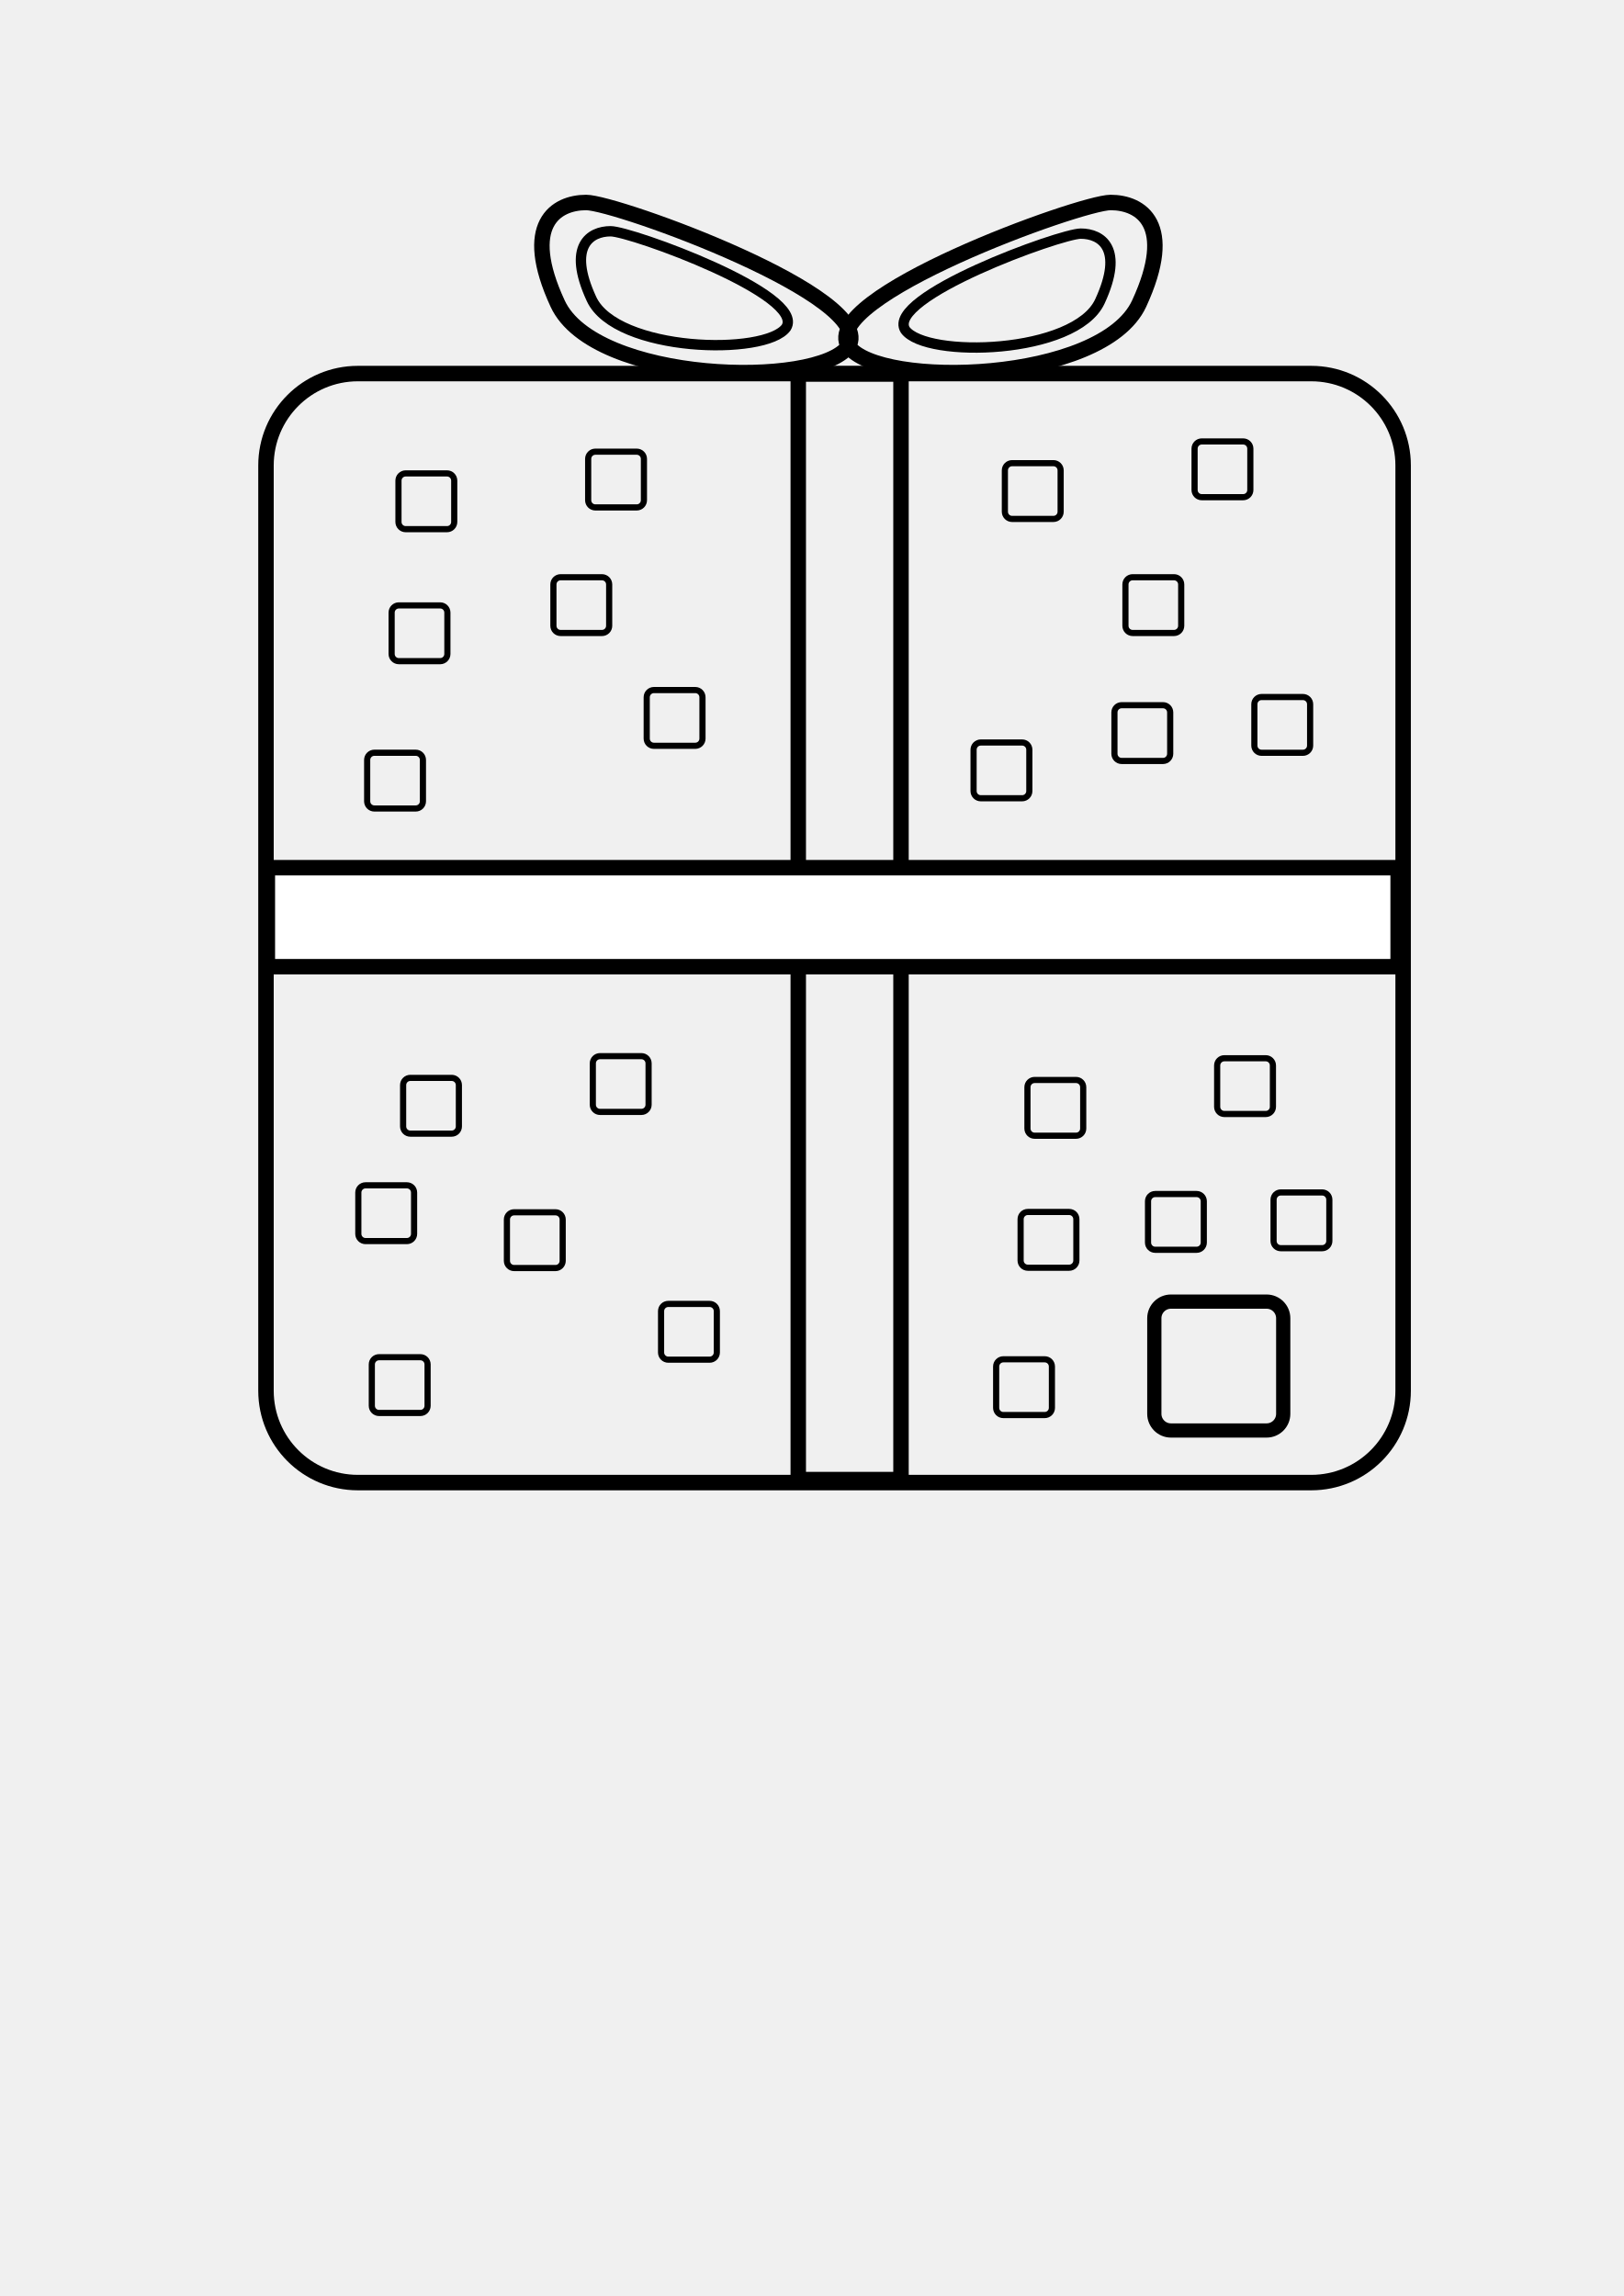
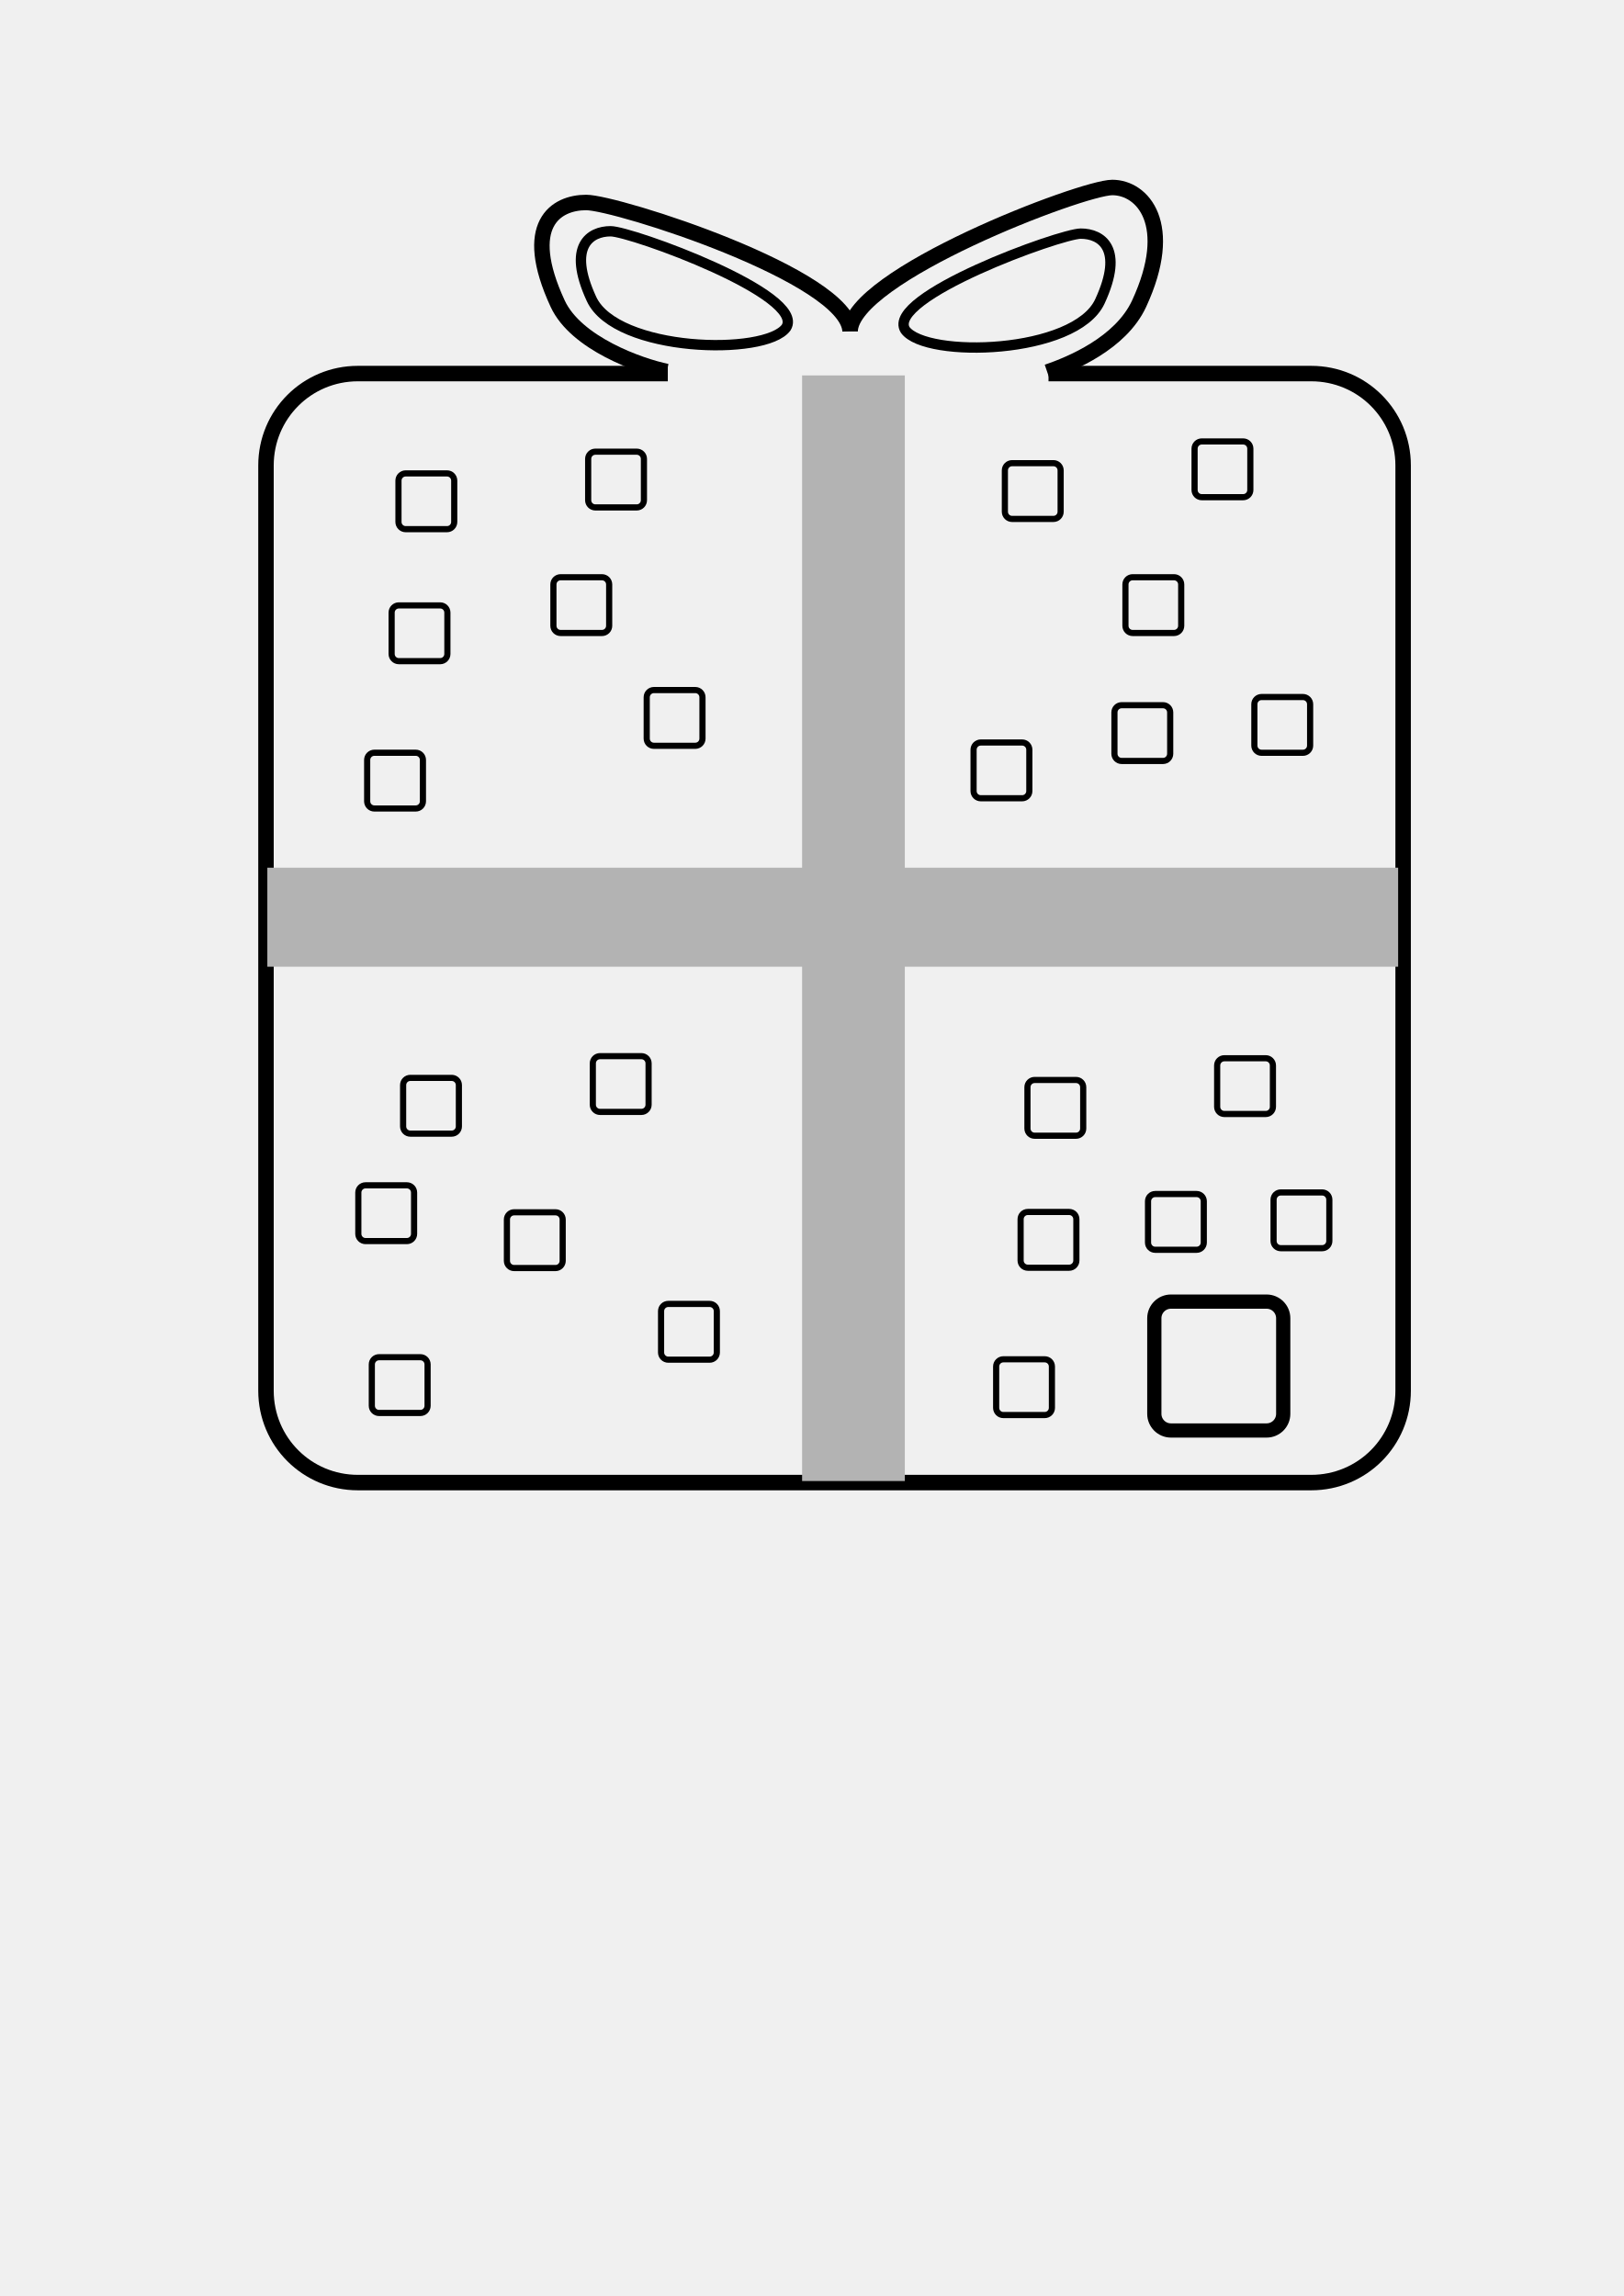
<svg xmlns="http://www.w3.org/2000/svg" id="svg8" version="1.1" viewBox="0 0 210 297" height="297mm" width="210mm">
  <defs id="defs2" />
  <g id="layer1">
-     <rect ry="11.883" y="48.324" x="34.401" height="143.456" width="147.072" id="rect833" style="fill:none;fill-opacity:1;stroke:#000000;stroke-width:2;stroke-miterlimit:4;stroke-dasharray:none;stroke-dashoffset:0;stroke-opacity:1" />
-     <path id="path837" d="m 109.726,44.793 c -3.981,5.528 -32.845,4.76 -37.599,-5.51 -4.754,-10.27 -0.236,-13.09 3.686,-13.09 3.922,0 37.843,12.27 33.913,18.6 z" style="fill:none;fill-rule:evenodd;stroke:#000000;stroke-width:2;stroke-linecap:butt;stroke-linejoin:miter;stroke-miterlimit:4;stroke-dasharray:none;stroke-opacity:1" />
-     <path style="fill:none;fill-rule:evenodd;stroke:#000000;stroke-width:2;stroke-linecap:butt;stroke-linejoin:miter;stroke-miterlimit:4;stroke-dasharray:none;stroke-opacity:1" d="m 109.726,44.793 c 3.981,5.528 32.845,4.76 37.599,-5.51 4.754,-10.27 0.236,-13.09 -3.686,-13.09 -3.922,0 -37.843,12.27 -33.913,18.6 z" id="path837-0" />
-     <rect ry="0" y="48.376" x="103.242" height="143.015" width="13.287" id="rect854" style="fill:none;fill-opacity:1;stroke:#000000;stroke-width:1.996;stroke-miterlimit:4;stroke-dasharray:none;stroke-dashoffset:0;stroke-opacity:1" />
-     <rect y="112.241" x="34.576" height="12.808" width="146.251" id="rect856" style="fill:#ffffff;fill-opacity:1;stroke:#000000;stroke-width:2;stroke-miterlimit:4;stroke-dasharray:none;stroke-dashoffset:0;stroke-opacity:1" />
+     <path style="fill:none;fill-opacity:1;stroke:#000000;stroke-width:2;stroke-miterlimit:4;stroke-dasharray:none;stroke-dashoffset:0;stroke-opacity:1" d="m 135.608,48.324 h 33.982 c 6.583,0 11.883,5.3 11.883,11.883 v 119.689 c 0,6.583 -5.3,11.883 -11.883,11.883 H 46.284 c -6.583,0 -11.883,-5.3 -11.883,-11.883 V 60.207 c 0,-6.583 5.3,-11.883 11.883,-11.883 h 40.087" id="path946" />
+     <path style="fill:none;fill-rule:evenodd;stroke:#000000;stroke-width:2;stroke-linecap:butt;stroke-linejoin:miter;stroke-miterlimit:4;stroke-dasharray:none;stroke-opacity:1" d="m 86.249,48.059 c -3.509,-0.727 -11.745,-3.642 -14.122,-8.777 -4.754,-10.27 -0.236,-13.09 3.686,-13.09 3.922,0 33.848,9.519 34.133,16.66" id="path950" />
+     <path style="fill:none;fill-rule:evenodd;stroke:#000000;stroke-width:2;stroke-linecap:butt;stroke-linejoin:miter;stroke-miterlimit:4;stroke-dasharray:none;stroke-opacity:1" d="m 135.444,48.127 c 3.056,-1.044 9.505,-3.709 11.882,-8.844 4.754,-10.27 0.456,-15.031 -3.466,-15.031 -3.922,0 -33.768,11.408 -33.913,18.6" id="path954" />
+     <rect ry="0" y="48.564" x="103.738" height="143.015" width="13.287" id="rect854" style="fill:#b3b3b3;fill-opacity:1;stroke:none;stroke-width:1.996;stroke-miterlimit:4;stroke-dasharray:none;stroke-dashoffset:0;stroke-opacity:1" />
+     <rect y="112.241" x="34.576" height="12.808" width="146.251" id="rect856" style="fill:#b3b3b3;fill-opacity:1;stroke:none;stroke-width:2;stroke-miterlimit:4;stroke-dasharray:none;stroke-dashoffset:0;stroke-opacity:1" />
    <path style="fill:none;fill-rule:evenodd;stroke:#000000;stroke-width:1.339;stroke-linecap:butt;stroke-linejoin:miter;stroke-miterlimit:4;stroke-dasharray:none;stroke-opacity:1" d="m 101.681,42.369 c -2.666,3.702 -21.994,3.187 -25.178,-3.69 -3.184,-6.877 -0.158,-8.765 2.469,-8.765 2.627,0 25.341,8.217 22.709,12.455 z" id="path837-6" />
    <path id="path837-6-1" d="m 117.075,42.676 c 2.666,3.702 21.994,3.187 25.178,-3.69 3.184,-6.877 0.158,-8.765 -2.469,-8.765 -2.627,0 -25.34,8.217 -22.709,12.455 z" style="fill:none;fill-rule:evenodd;stroke:#000000;stroke-width:1.339;stroke-linecap:butt;stroke-linejoin:miter;stroke-miterlimit:4;stroke-dasharray:none;stroke-opacity:1" />
    <rect style="fill:none;fill-opacity:1;stroke:#000000;stroke-width:0.796;stroke-miterlimit:4;stroke-dasharray:none;stroke-dashoffset:0;stroke-opacity:1" id="rect895" width="7.212" height="7.212" x="51.535" y="61.238" ry="0.931" />
    <rect style="fill:none;fill-opacity:1;stroke:#000000;stroke-width:0.796;stroke-miterlimit:4;stroke-dasharray:none;stroke-dashoffset:0;stroke-opacity:1" id="rect895-9" width="7.212" height="7.212" x="76.07" y="58.427" ry="0.931" />
    <rect style="fill:none;fill-opacity:1;stroke:#000000;stroke-width:0.796;stroke-miterlimit:4;stroke-dasharray:none;stroke-dashoffset:0;stroke-opacity:1" id="rect895-3" width="7.212" height="7.212" x="71.574" y="74.669" ry="0.931" />
    <rect style="fill:none;fill-opacity:1;stroke:#000000;stroke-width:0.796;stroke-miterlimit:4;stroke-dasharray:none;stroke-dashoffset:0;stroke-opacity:1" id="rect895-6" width="7.212" height="7.212" x="50.65" y="78.312" ry="0.931" />
    <rect style="fill:none;fill-opacity:1;stroke:#000000;stroke-width:0.796;stroke-miterlimit:4;stroke-dasharray:none;stroke-dashoffset:0;stroke-opacity:1" id="rect895-1" width="7.212" height="7.212" x="47.487" y="97.371" ry="0.931" />
    <rect style="fill:none;fill-opacity:1;stroke:#000000;stroke-width:0.796;stroke-miterlimit:4;stroke-dasharray:none;stroke-dashoffset:0;stroke-opacity:1" id="rect895-29" width="7.212" height="7.212" x="83.642" y="89.261" ry="0.931" />
    <rect style="fill:none;fill-opacity:1;stroke:#000000;stroke-width:0.796;stroke-miterlimit:4;stroke-dasharray:none;stroke-dashoffset:0;stroke-opacity:1" id="rect895-94" width="7.212" height="7.212" x="129.964" y="59.914" ry="0.931" />
    <rect style="fill:none;fill-opacity:1;stroke:#000000;stroke-width:0.796;stroke-miterlimit:4;stroke-dasharray:none;stroke-dashoffset:0;stroke-opacity:1" id="rect895-9-7" width="7.212" height="7.212" x="154.499" y="57.103" ry="0.931" />
    <rect style="fill:none;fill-opacity:1;stroke:#000000;stroke-width:0.796;stroke-miterlimit:4;stroke-dasharray:none;stroke-dashoffset:0;stroke-opacity:1" id="rect895-3-8" width="7.212" height="7.212" x="145.558" y="74.668" ry="0.931" />
    <rect style="fill:none;fill-opacity:1;stroke:#000000;stroke-width:0.796;stroke-miterlimit:4;stroke-dasharray:none;stroke-dashoffset:0;stroke-opacity:1" id="rect895-6-4" width="7.212" height="7.212" x="144.134" y="91.222" ry="0.931" />
    <rect style="fill:none;fill-opacity:1;stroke:#000000;stroke-width:0.796;stroke-miterlimit:4;stroke-dasharray:none;stroke-dashoffset:0;stroke-opacity:1" id="rect895-1-5" width="7.212" height="7.212" x="125.916" y="96.047" ry="0.931" />
    <rect style="fill:none;fill-opacity:1;stroke:#000000;stroke-width:0.796;stroke-miterlimit:4;stroke-dasharray:none;stroke-dashoffset:0;stroke-opacity:1" id="rect895-29-0" width="7.212" height="7.212" x="162.231" y="90.164" ry="0.931" />
    <rect style="fill:none;fill-opacity:1;stroke:#000000;stroke-width:0.796;stroke-miterlimit:4;stroke-dasharray:none;stroke-dashoffset:0;stroke-opacity:1" id="rect895-36" width="7.212" height="7.212" x="52.137" y="139.43" ry="0.931" />
    <rect style="fill:none;fill-opacity:1;stroke:#000000;stroke-width:0.796;stroke-miterlimit:4;stroke-dasharray:none;stroke-dashoffset:0;stroke-opacity:1" id="rect895-9-1" width="7.212" height="7.212" x="76.672" y="136.619" ry="0.931" />
    <rect style="fill:none;fill-opacity:1;stroke:#000000;stroke-width:0.796;stroke-miterlimit:4;stroke-dasharray:none;stroke-dashoffset:0;stroke-opacity:1" id="rect895-3-0" width="7.212" height="7.212" x="65.562" y="156.817" ry="0.931" />
    <rect style="fill:none;fill-opacity:1;stroke:#000000;stroke-width:0.796;stroke-miterlimit:4;stroke-dasharray:none;stroke-dashoffset:0;stroke-opacity:1" id="rect895-6-6" width="7.212" height="7.212" x="46.343" y="153.328" ry="0.931" />
    <rect style="fill:none;fill-opacity:1;stroke:#000000;stroke-width:0.796;stroke-miterlimit:4;stroke-dasharray:none;stroke-dashoffset:0;stroke-opacity:1" id="rect895-1-3" width="7.212" height="7.212" x="48.089" y="175.563" ry="0.931" />
    <rect style="fill:none;fill-opacity:1;stroke:#000000;stroke-width:0.796;stroke-miterlimit:4;stroke-dasharray:none;stroke-dashoffset:0;stroke-opacity:1" id="rect895-29-2" width="7.212" height="7.212" x="85.499" y="168.669" ry="0.931" />
    <rect style="fill:none;fill-opacity:1;stroke:#000000;stroke-width:0.796;stroke-miterlimit:4;stroke-dasharray:none;stroke-dashoffset:0;stroke-opacity:1" id="rect895-0" width="7.212" height="7.212" x="132.884" y="139.7" ry="0.931" />
    <rect style="fill:none;fill-opacity:1;stroke:#000000;stroke-width:0.796;stroke-miterlimit:4;stroke-dasharray:none;stroke-dashoffset:0;stroke-opacity:1" id="rect895-9-6" width="7.212" height="7.212" x="157.42" y="136.889" ry="0.931" />
    <rect style="fill:none;fill-opacity:1;stroke:#000000;stroke-width:0.796;stroke-miterlimit:4;stroke-dasharray:none;stroke-dashoffset:0;stroke-opacity:1" id="rect895-3-1" width="7.212" height="7.212" x="148.479" y="154.454" ry="0.931" />
    <rect style="fill:none;fill-opacity:1;stroke:#000000;stroke-width:0.796;stroke-miterlimit:4;stroke-dasharray:none;stroke-dashoffset:0;stroke-opacity:1" id="rect895-6-5" width="7.212" height="7.212" x="131.999" y="156.774" ry="0.931" />
    <rect style="fill:none;fill-opacity:1;stroke:#000000;stroke-width:0.796;stroke-miterlimit:4;stroke-dasharray:none;stroke-dashoffset:0;stroke-opacity:1" id="rect895-1-54" width="7.212" height="7.212" x="128.836" y="175.833" ry="0.931" />
    <rect style="fill:none;fill-opacity:1;stroke:#000000;stroke-width:0.796;stroke-miterlimit:4;stroke-dasharray:none;stroke-dashoffset:0;stroke-opacity:1" id="rect895-29-7" width="7.212" height="7.212" x="164.716" y="154.249" ry="0.931" />
    <rect style="fill:none;fill-opacity:1;stroke:#000000;stroke-width:1.84;stroke-miterlimit:4;stroke-dasharray:none;stroke-dashoffset:0;stroke-opacity:1" id="rect895-3-1-6" width="16.671" height="16.671" x="149.293" y="168.37" ry="2.152" />
  </g>
</svg>
